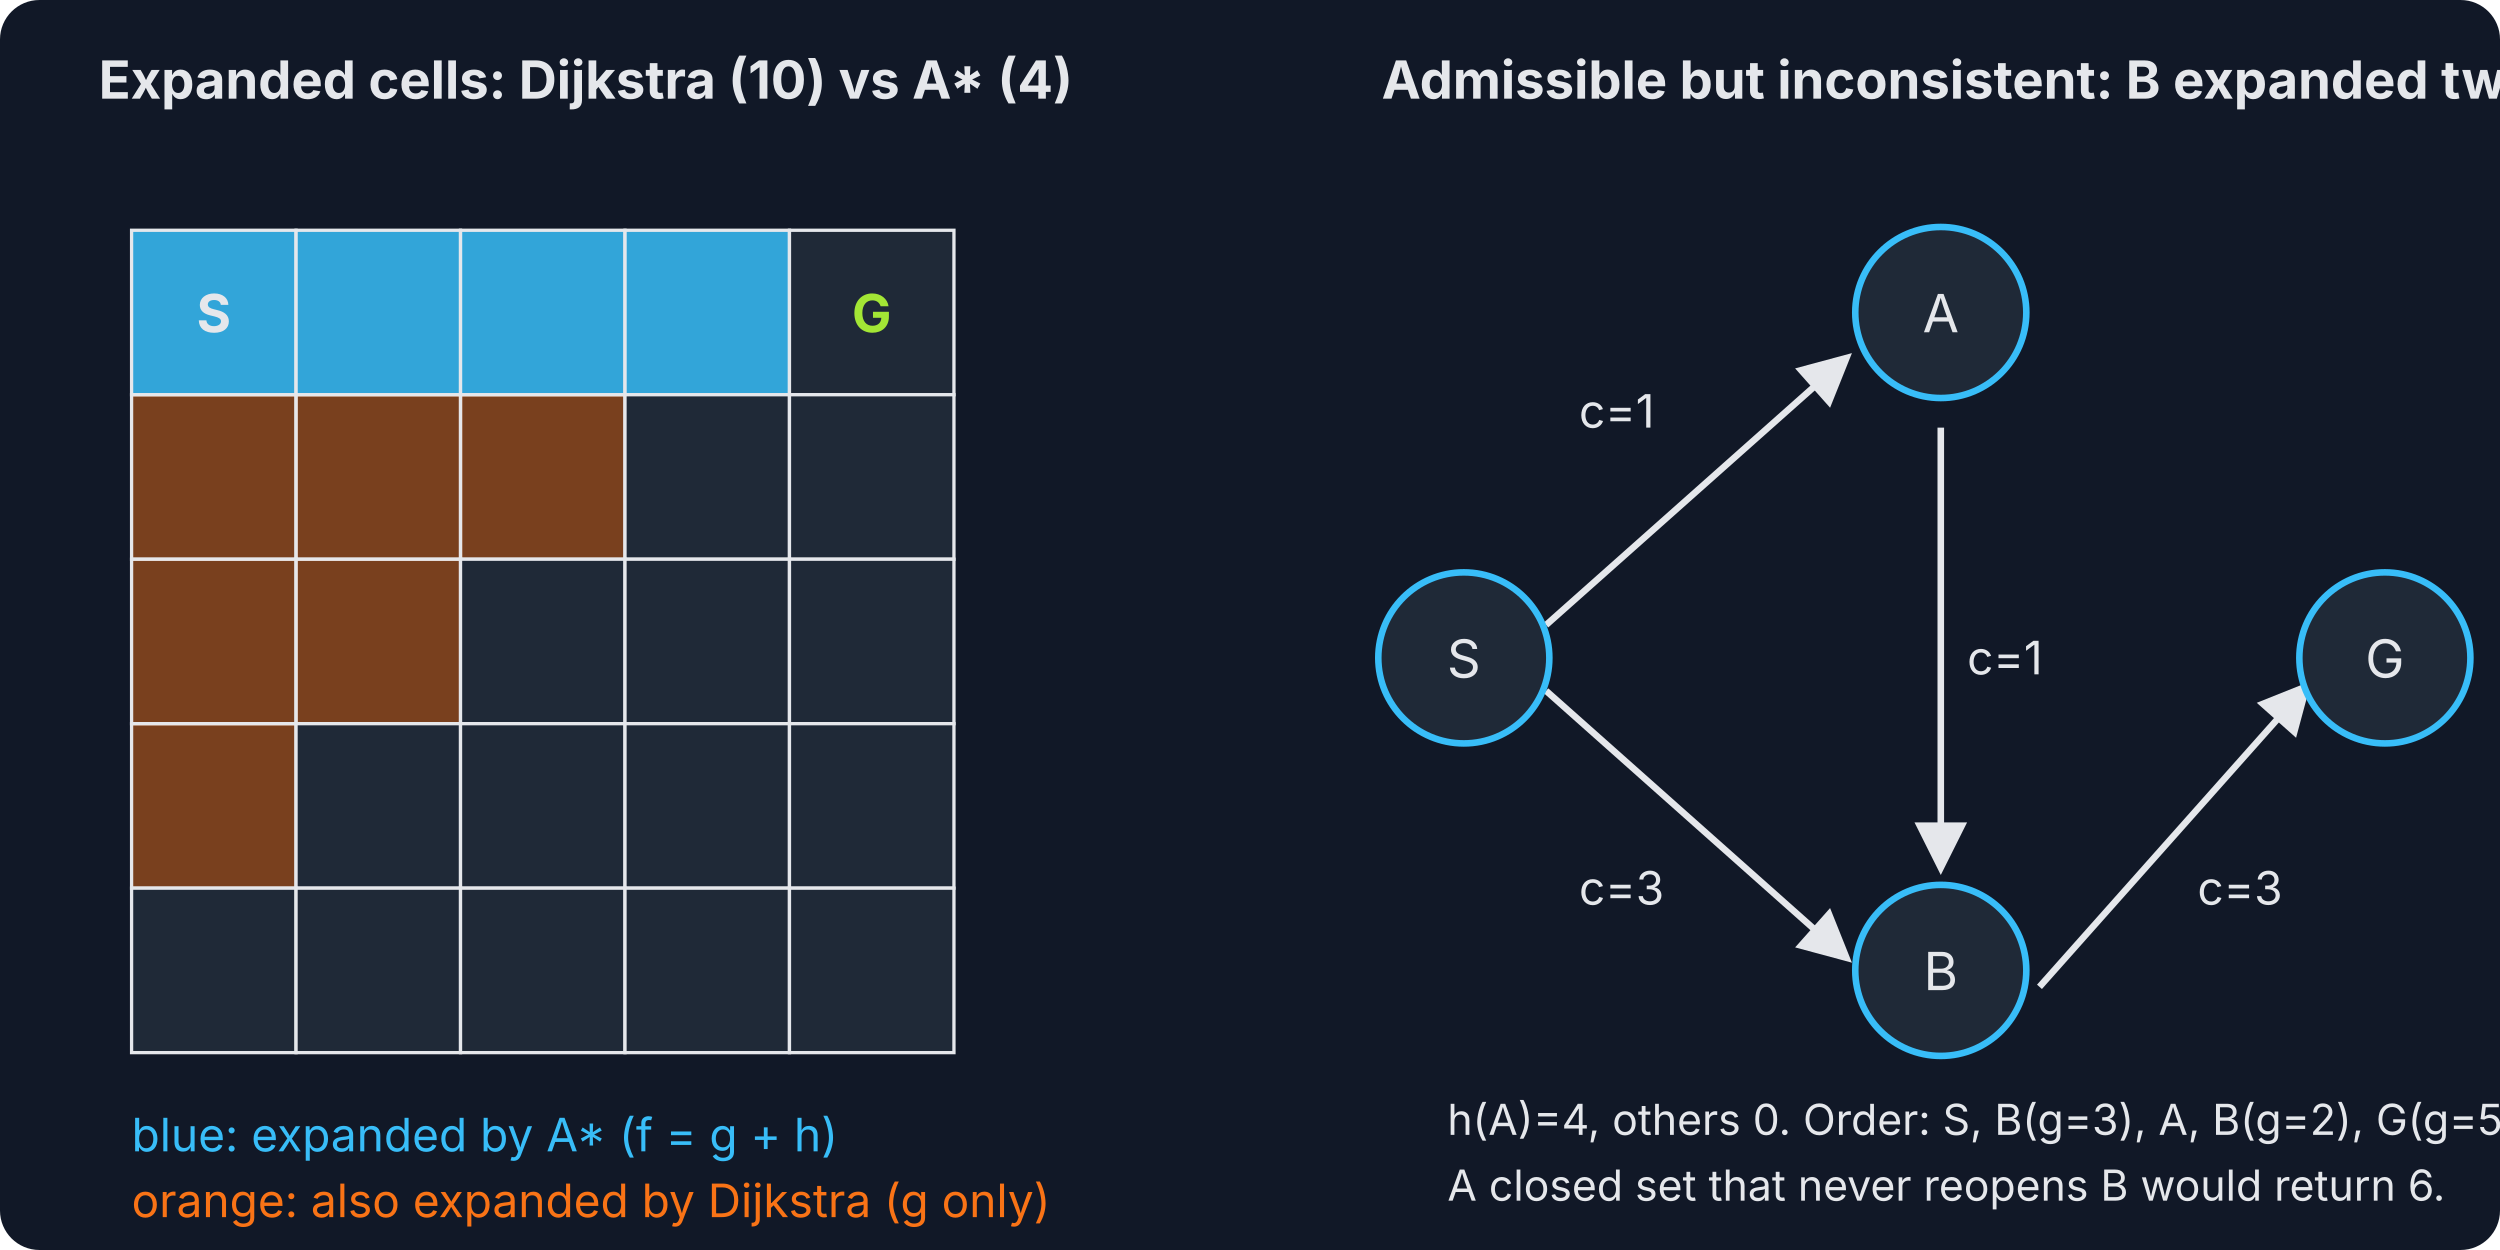
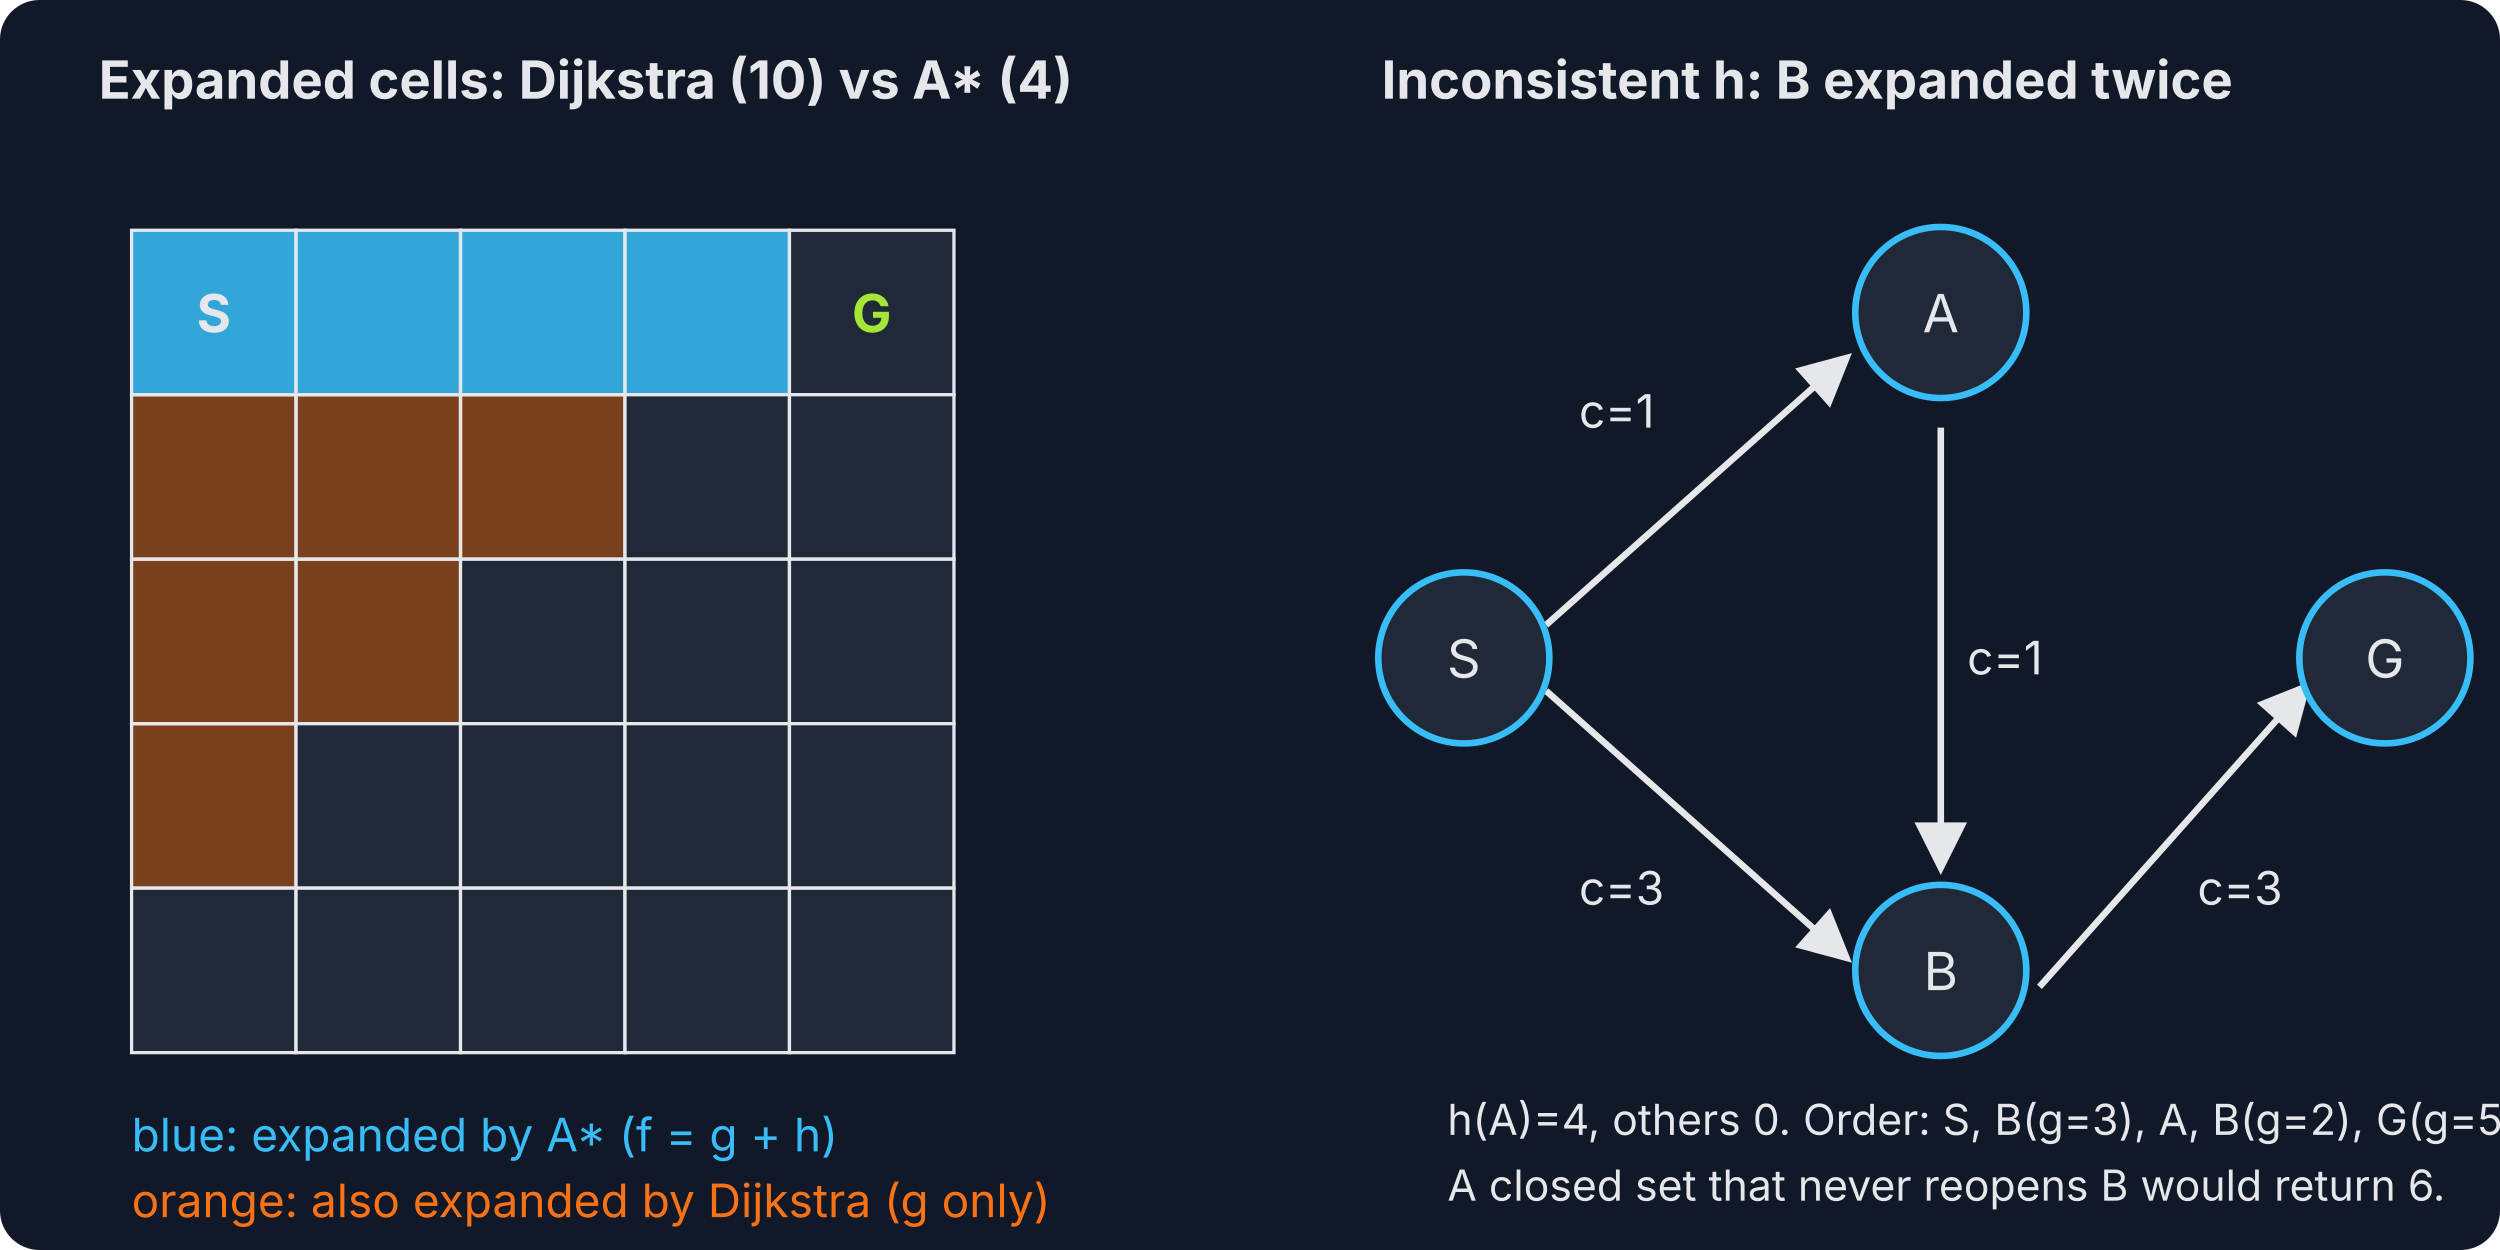
<svg xmlns="http://www.w3.org/2000/svg" viewBox="0 0 760 380" font-family="Inter, Arial, sans-serif">
  <defs>
    <marker id="h" markerWidth="8" markerHeight="8" refX="6" refY="4" orient="auto">
      <path d="M0 0 L8 4 L0 8 z" fill="#e5e7eb" />
    </marker>
  </defs>
  <rect width="760" height="380" fill="#111827" rx="12" />
  <text x="30" y="30" fill="#e5e7eb" font-size="16" font-weight="bold">Expanded cells: Dijkstra (10) vs A* (4)</text>
  <rect x="40" y="70" width="50" height="50" fill="#38bdf8" fill-opacity="0.85" stroke="#e5e7eb" />
  <text x="65" y="101" text-anchor="middle" fill="#e5e7eb" font-size="16" font-weight="bold">S</text>
  <rect x="90" y="70" width="50" height="50" fill="#38bdf8" fill-opacity="0.85" stroke="#e5e7eb" />
  <rect x="140" y="70" width="50" height="50" fill="#38bdf8" fill-opacity="0.85" stroke="#e5e7eb" />
  <rect x="190" y="70" width="50" height="50" fill="#38bdf8" fill-opacity="0.85" stroke="#e5e7eb" />
  <rect x="240" y="70" width="50" height="50" fill="#1f2937" fill-opacity="1" stroke="#e5e7eb" />
  <text x="265" y="101" text-anchor="middle" fill="#a3e635" font-size="16" font-weight="bold">G</text>
  <rect x="40" y="120" width="50" height="50" fill="#f97316" fill-opacity="0.45" stroke="#e5e7eb" />
  <rect x="90" y="120" width="50" height="50" fill="#f97316" fill-opacity="0.45" stroke="#e5e7eb" />
  <rect x="140" y="120" width="50" height="50" fill="#f97316" fill-opacity="0.45" stroke="#e5e7eb" />
  <rect x="190" y="120" width="50" height="50" fill="#1f2937" fill-opacity="1" stroke="#e5e7eb" />
  <rect x="240" y="120" width="50" height="50" fill="#1f2937" fill-opacity="1" stroke="#e5e7eb" />
  <rect x="40" y="170" width="50" height="50" fill="#f97316" fill-opacity="0.45" stroke="#e5e7eb" />
  <rect x="90" y="170" width="50" height="50" fill="#f97316" fill-opacity="0.45" stroke="#e5e7eb" />
  <rect x="140" y="170" width="50" height="50" fill="#1f2937" fill-opacity="1" stroke="#e5e7eb" />
  <rect x="190" y="170" width="50" height="50" fill="#1f2937" fill-opacity="1" stroke="#e5e7eb" />
  <rect x="240" y="170" width="50" height="50" fill="#1f2937" fill-opacity="1" stroke="#e5e7eb" />
  <rect x="40" y="220" width="50" height="50" fill="#f97316" fill-opacity="0.45" stroke="#e5e7eb" />
  <rect x="90" y="220" width="50" height="50" fill="#1f2937" fill-opacity="1" stroke="#e5e7eb" />
  <rect x="140" y="220" width="50" height="50" fill="#1f2937" fill-opacity="1" stroke="#e5e7eb" />
  <rect x="190" y="220" width="50" height="50" fill="#1f2937" fill-opacity="1" stroke="#e5e7eb" />
  <rect x="240" y="220" width="50" height="50" fill="#1f2937" fill-opacity="1" stroke="#e5e7eb" />
  <rect x="40" y="270" width="50" height="50" fill="#1f2937" fill-opacity="1" stroke="#e5e7eb" />
  <rect x="90" y="270" width="50" height="50" fill="#1f2937" fill-opacity="1" stroke="#e5e7eb" />
  <rect x="140" y="270" width="50" height="50" fill="#1f2937" fill-opacity="1" stroke="#e5e7eb" />
  <rect x="190" y="270" width="50" height="50" fill="#1f2937" fill-opacity="1" stroke="#e5e7eb" />
  <rect x="240" y="270" width="50" height="50" fill="#1f2937" fill-opacity="1" stroke="#e5e7eb" />
  <text x="40" y="350" fill="#38bdf8" font-size="14">blue: expanded by A* (f = g + h)</text>
  <text x="40" y="370" fill="#f97316" font-size="14">orange: also expanded by Dijkstra (g only)</text>
-   <text x="420" y="30" fill="#e5e7eb" font-size="16" font-weight="bold">Admissible but inconsistent: B expanded twice</text>
+   <text x="420" y="30" fill="#e5e7eb" font-size="16" font-weight="bold">Inconsistent h: B expanded twice</text>
  <g stroke="#e5e7eb" stroke-width="2" fill="none" marker-end="url(#h)">
    <path d="M470 190 L560 110" marker-end="url(#h)" />
    <path d="M470 210 L560 290" marker-end="url(#h)" />
    <path d="M590 130 L590 262" marker-end="url(#h)" />
    <path d="M620 300 L700 210" marker-end="url(#h)" />
  </g>
  <g fill="#1f2937" stroke="#38bdf8" stroke-width="2">
    <circle cx="445" cy="200" r="26" />
    <circle cx="590" cy="95" r="26" />
    <circle cx="590" cy="295" r="26" />
    <circle cx="725" cy="200" r="26" />
  </g>
  <g fill="#e5e7eb" font-size="16" text-anchor="middle">
    <text x="445" y="206">S</text>
    <text x="590" y="101">A</text>
    <text x="590" y="301">B</text>
    <text x="725" y="206">G</text>
  </g>
  <g fill="#e5e7eb" font-size="14">
    <text x="480" y="130">c=1</text>
    <text x="480" y="275">c=3</text>
    <text x="598" y="205">c=1</text>
    <text x="668" y="275">c=3</text>
  </g>
  <text x="440" y="345" fill="#e5e7eb" font-size="13">h(A)=4, others 0.  Order: S, B(g=3), A, B(g=2), G(g=5)</text>
  <text x="440" y="365" fill="#e5e7eb" font-size="13">A closed set that never reopens B would return 6.</text>
</svg>
